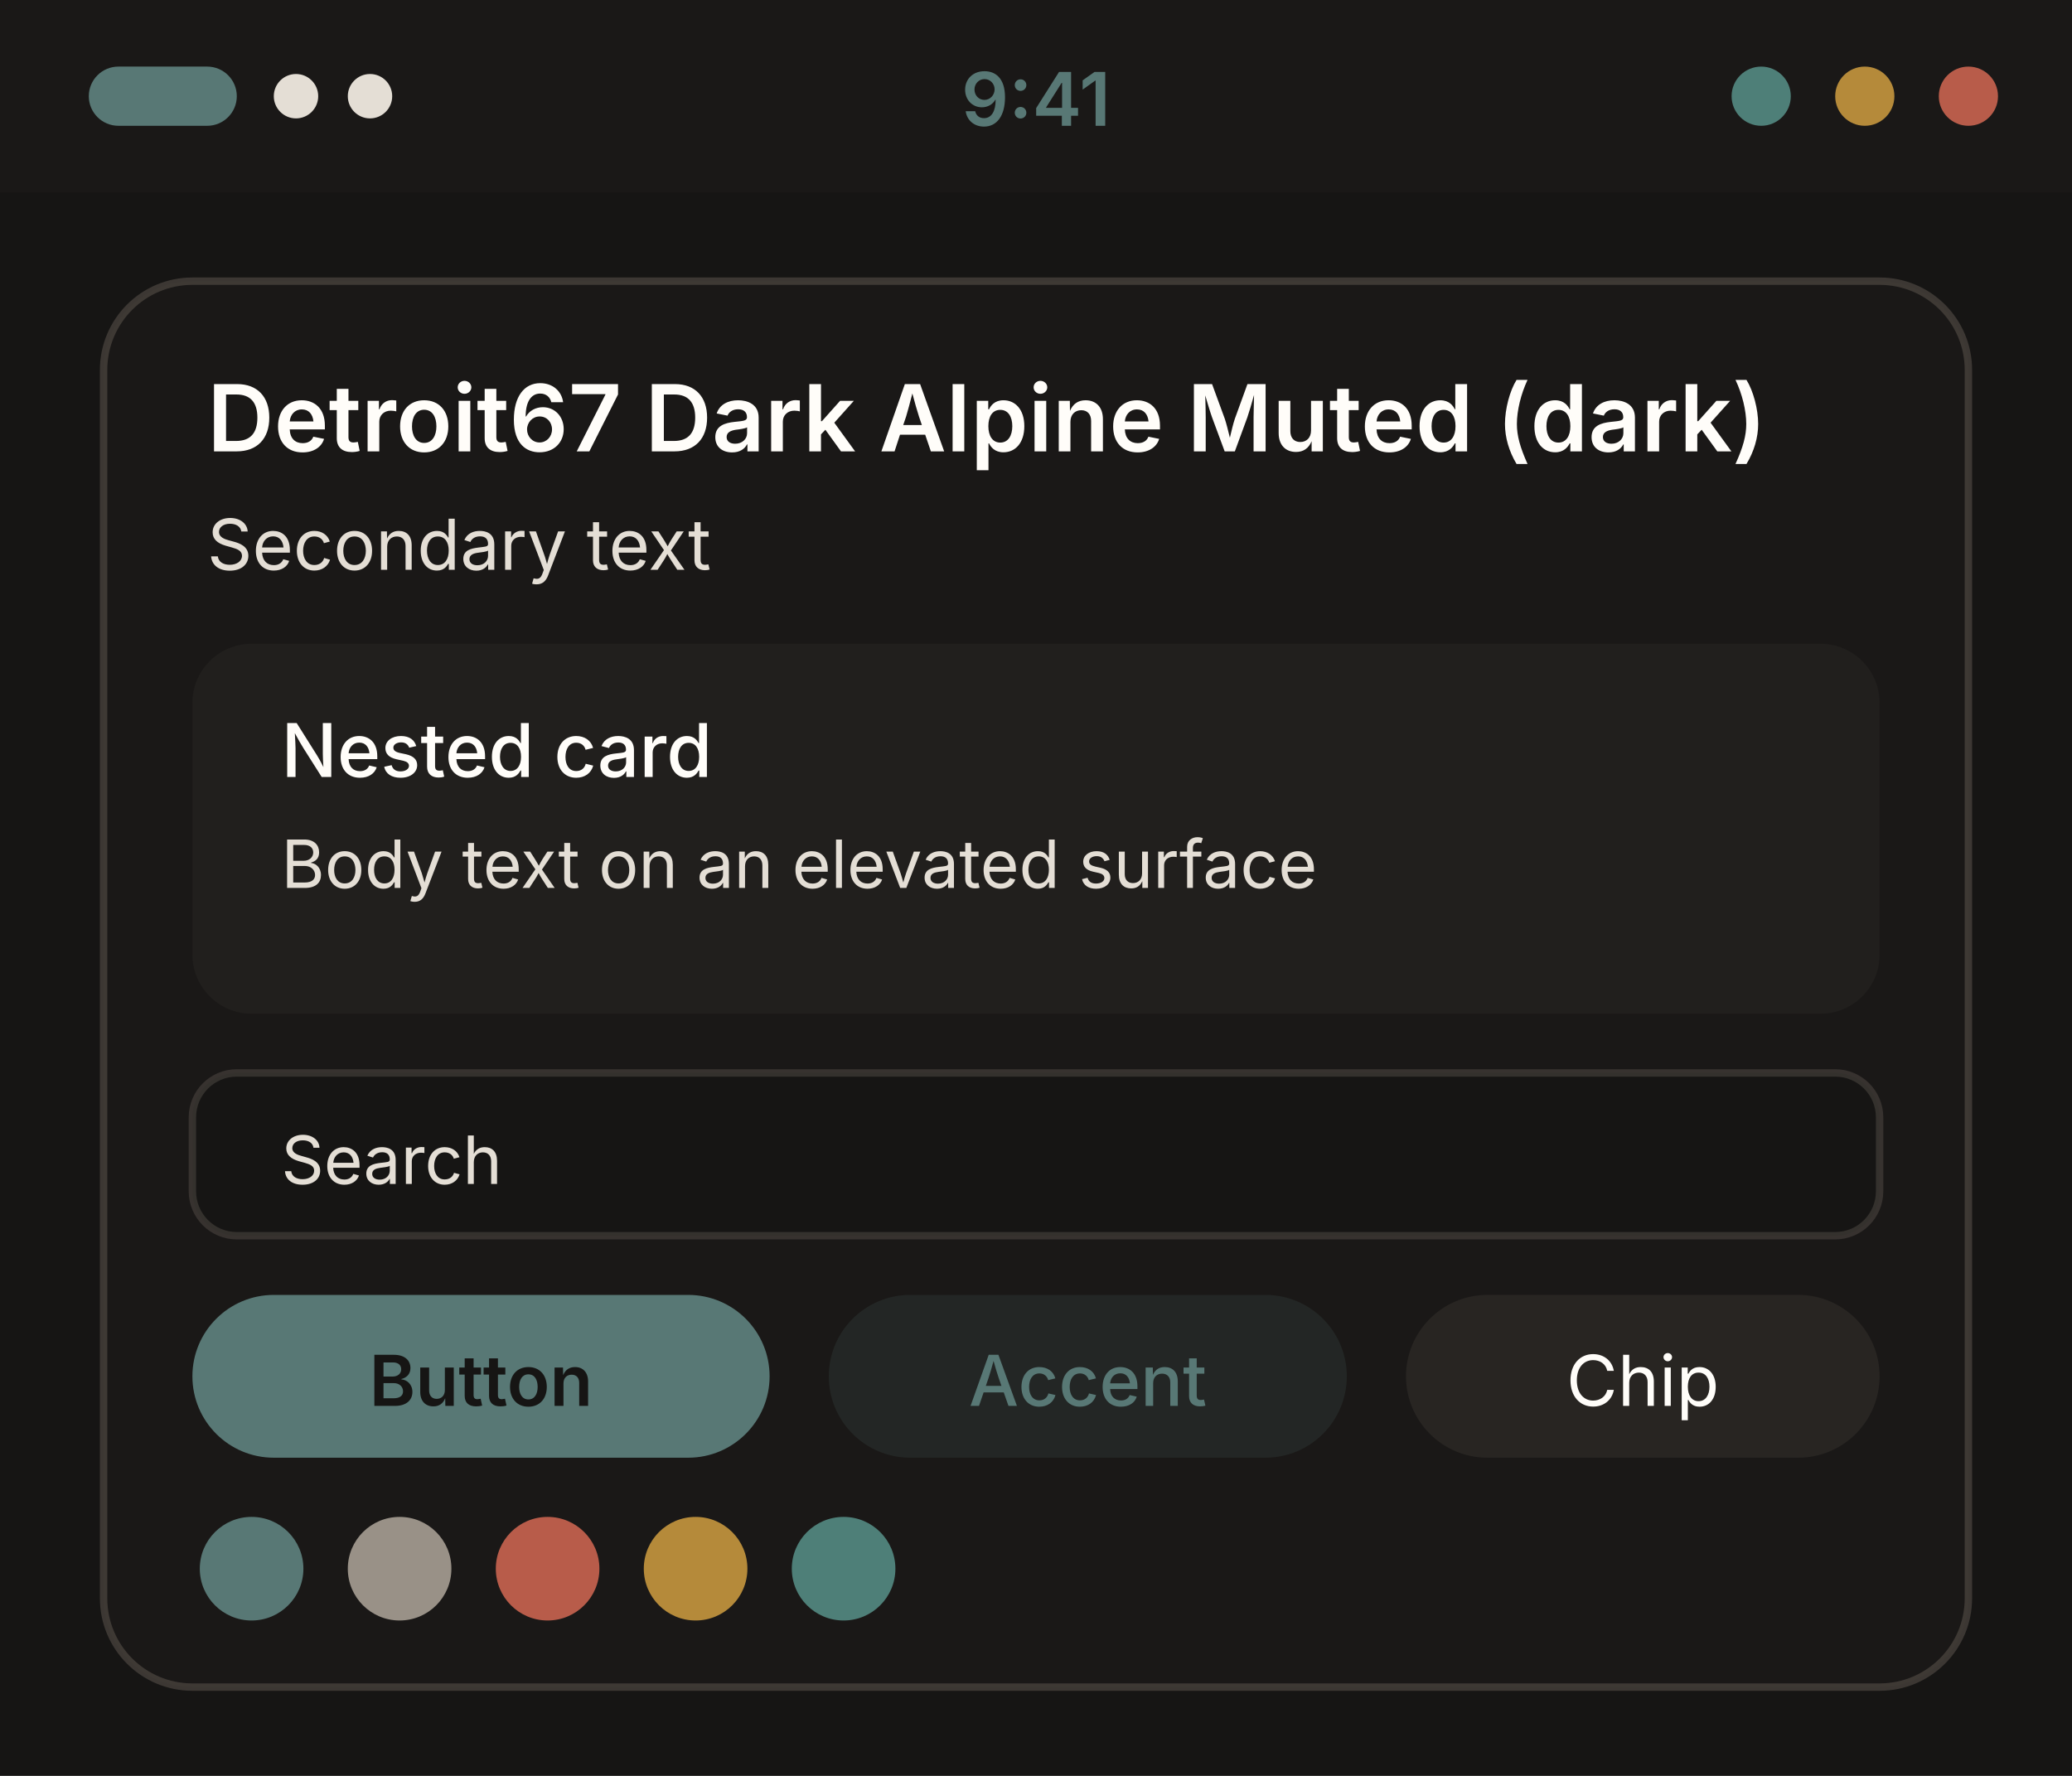
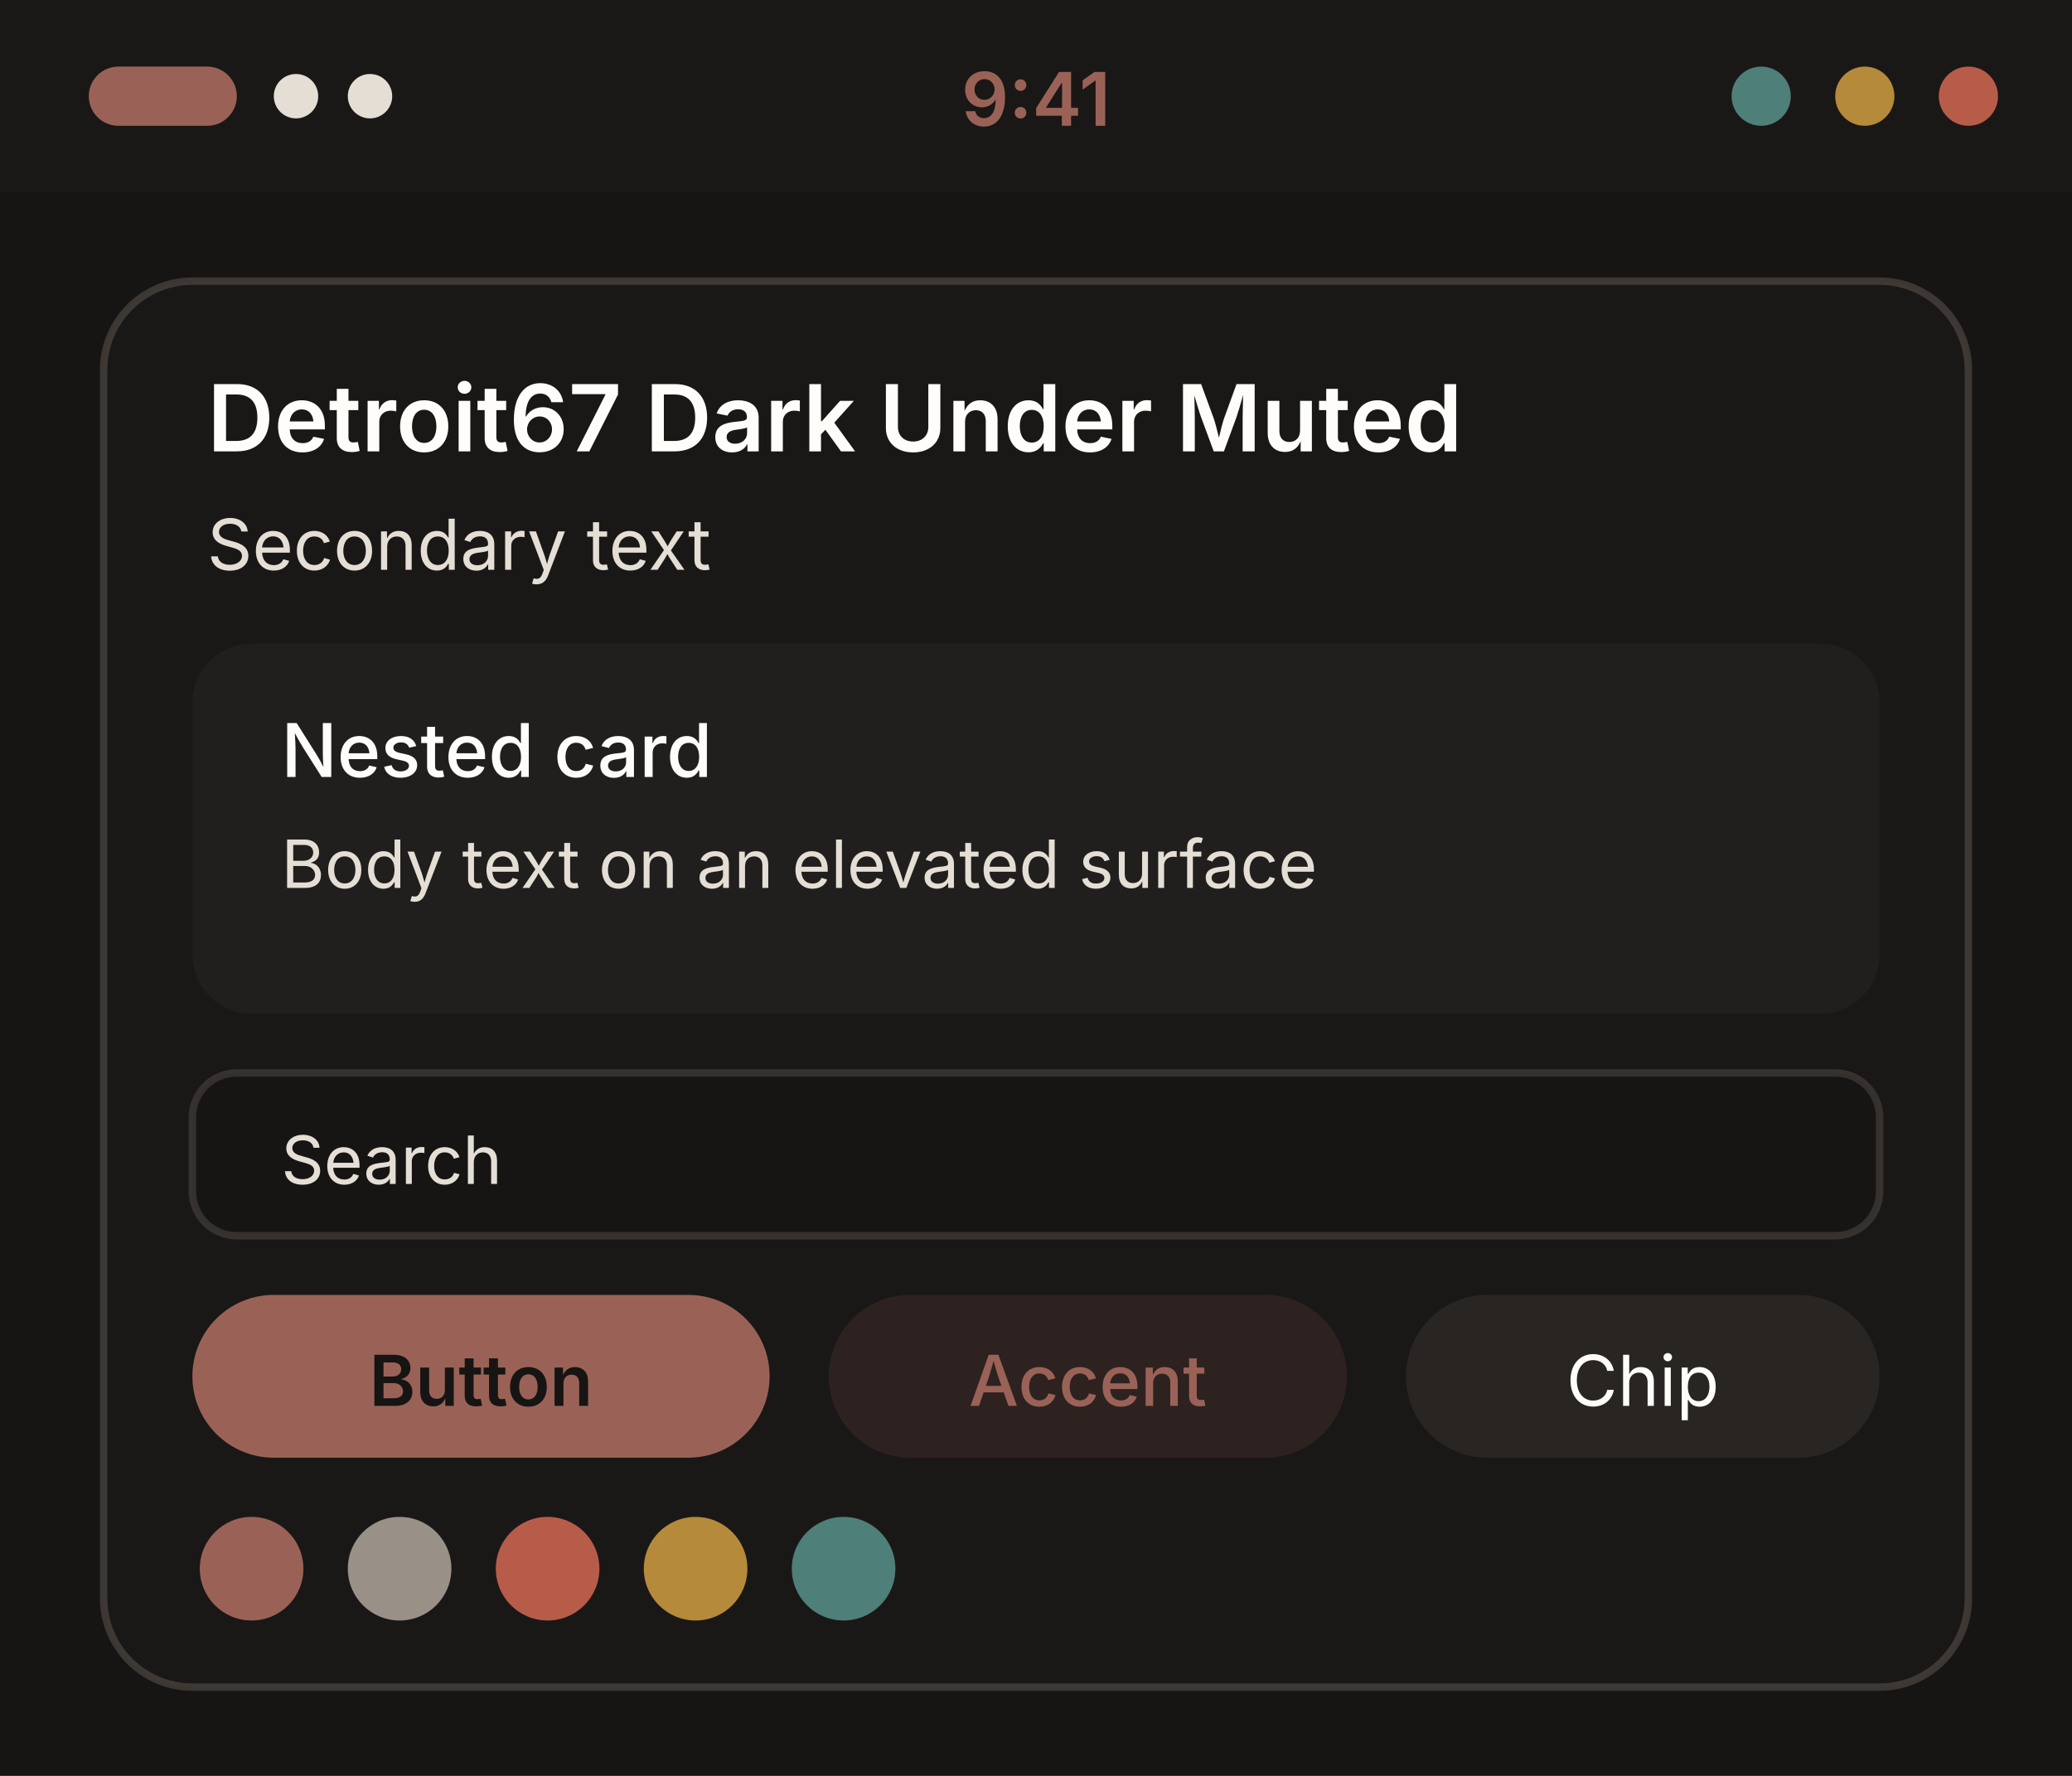
<svg xmlns="http://www.w3.org/2000/svg" width="280" height="240" viewBox="0 0 280 240">
  <g transform="translate(0, 0)">
    <rect width="280" height="240" fill="#161514" />
    <rect width="280" height="26" fill="#1A1817" />
-     <rect x="12" y="9" width="20" height="8" rx="4" fill="#587875" />
+     <rect x="12" y="9" width="20" height="8" rx="4" fill="#9A6256" />
    <circle cx="40" cy="13" r="3" fill="#E4DED5" />
    <circle cx="50" cy="13" r="3" fill="#E4DED5" />
-     <text x="140" y="17" font-family="system-ui, -apple-system, Segoe UI, sans-serif" font-size="10" font-weight="600" text-anchor="middle" fill="#587875">9:41</text>
+     <text x="140" y="17" font-family="system-ui, -apple-system, Segoe UI, sans-serif" font-size="10" font-weight="600" text-anchor="middle" fill="#9A6256">9:41</text>
    <circle cx="238" cy="13" r="4" fill="#4E7F78" />
    <circle cx="252" cy="13" r="4" fill="#B58A3A" />
    <circle cx="266" cy="13" r="4" fill="#B85C4A" />
    <rect x="14" y="38" width="252" height="190" rx="12" fill="#1A1817" stroke="#625B53" stroke-opacity="0.5" />
-     <text x="28" y="61" font-family="system-ui, -apple-system, Segoe UI, sans-serif" font-size="12.5" font-weight="600" fill="#FFFDF9">Detroit67 Dark Alpine Muted (dark)</text>
+     <text x="28" y="61" font-family="system-ui, -apple-system, Segoe UI, sans-serif" font-size="12.5" font-weight="600" fill="#FFFDF9">Detroit67 Dark Under Muted</text>
    <text x="28" y="77" font-family="system-ui, -apple-system, Segoe UI, sans-serif" font-size="9.5" fill="#E4DED5">Secondary text</text>
    <rect x="26" y="87" width="228" height="50" rx="8" fill="#211F1D" />
    <text x="38" y="105" font-family="system-ui, -apple-system, Segoe UI, sans-serif" font-size="10" font-weight="500" fill="#FFFDF9">Nested card</text>
    <text x="38" y="120" font-family="system-ui, -apple-system, Segoe UI, sans-serif" font-size="9" fill="#E4DED5">Body text on an elevated surface</text>
    <rect x="26" y="145" width="228" height="22" rx="6" fill="#161514" stroke="#625B53" stroke-opacity="0.4" />
    <text x="38" y="160" font-family="system-ui, -apple-system, Segoe UI, sans-serif" font-size="9" fill="#E4DED5">Search</text>
-     <rect x="26" y="175" width="78" height="22" rx="11" fill="#587875" />
+     <rect x="26" y="175" width="78" height="22" rx="11" fill="#9A6256" />
    <text x="65" y="190" font-family="system-ui, -apple-system, Segoe UI, sans-serif" font-size="9.5" font-weight="600" text-anchor="middle" fill="#161514">Button</text>
-     <rect x="112" y="175" width="70" height="22" rx="11" fill="#587875" fill-opacity="0.15" />
-     <text x="147" y="190" font-family="system-ui, -apple-system, Segoe UI, sans-serif" font-size="9.5" font-weight="500" text-anchor="middle" fill="#587875">Accent</text>
+     <rect x="112" y="175" width="70" height="22" rx="11" fill="#9A6256" fill-opacity="0.15" />
+     <text x="147" y="190" font-family="system-ui, -apple-system, Segoe UI, sans-serif" font-size="9.5" font-weight="500" text-anchor="middle" fill="#9A6256">Accent</text>
    <rect x="190" y="175" width="64" height="22" rx="11" fill="#282522" />
    <text x="222" y="190" font-family="system-ui, -apple-system, Segoe UI, sans-serif" font-size="9.5" text-anchor="middle" fill="#FFFDF9">Chip</text>
-     <circle cx="34" cy="212" r="7" fill="#587875" />
+     <circle cx="34" cy="212" r="7" fill="#9A6256" />
    <circle cx="54" cy="212" r="7" fill="#999187" />
    <circle cx="74" cy="212" r="7" fill="#B85C4A" />
    <circle cx="94" cy="212" r="7" fill="#B58A3A" />
    <circle cx="114" cy="212" r="7" fill="#4E7F78" />
  </g>
</svg>
